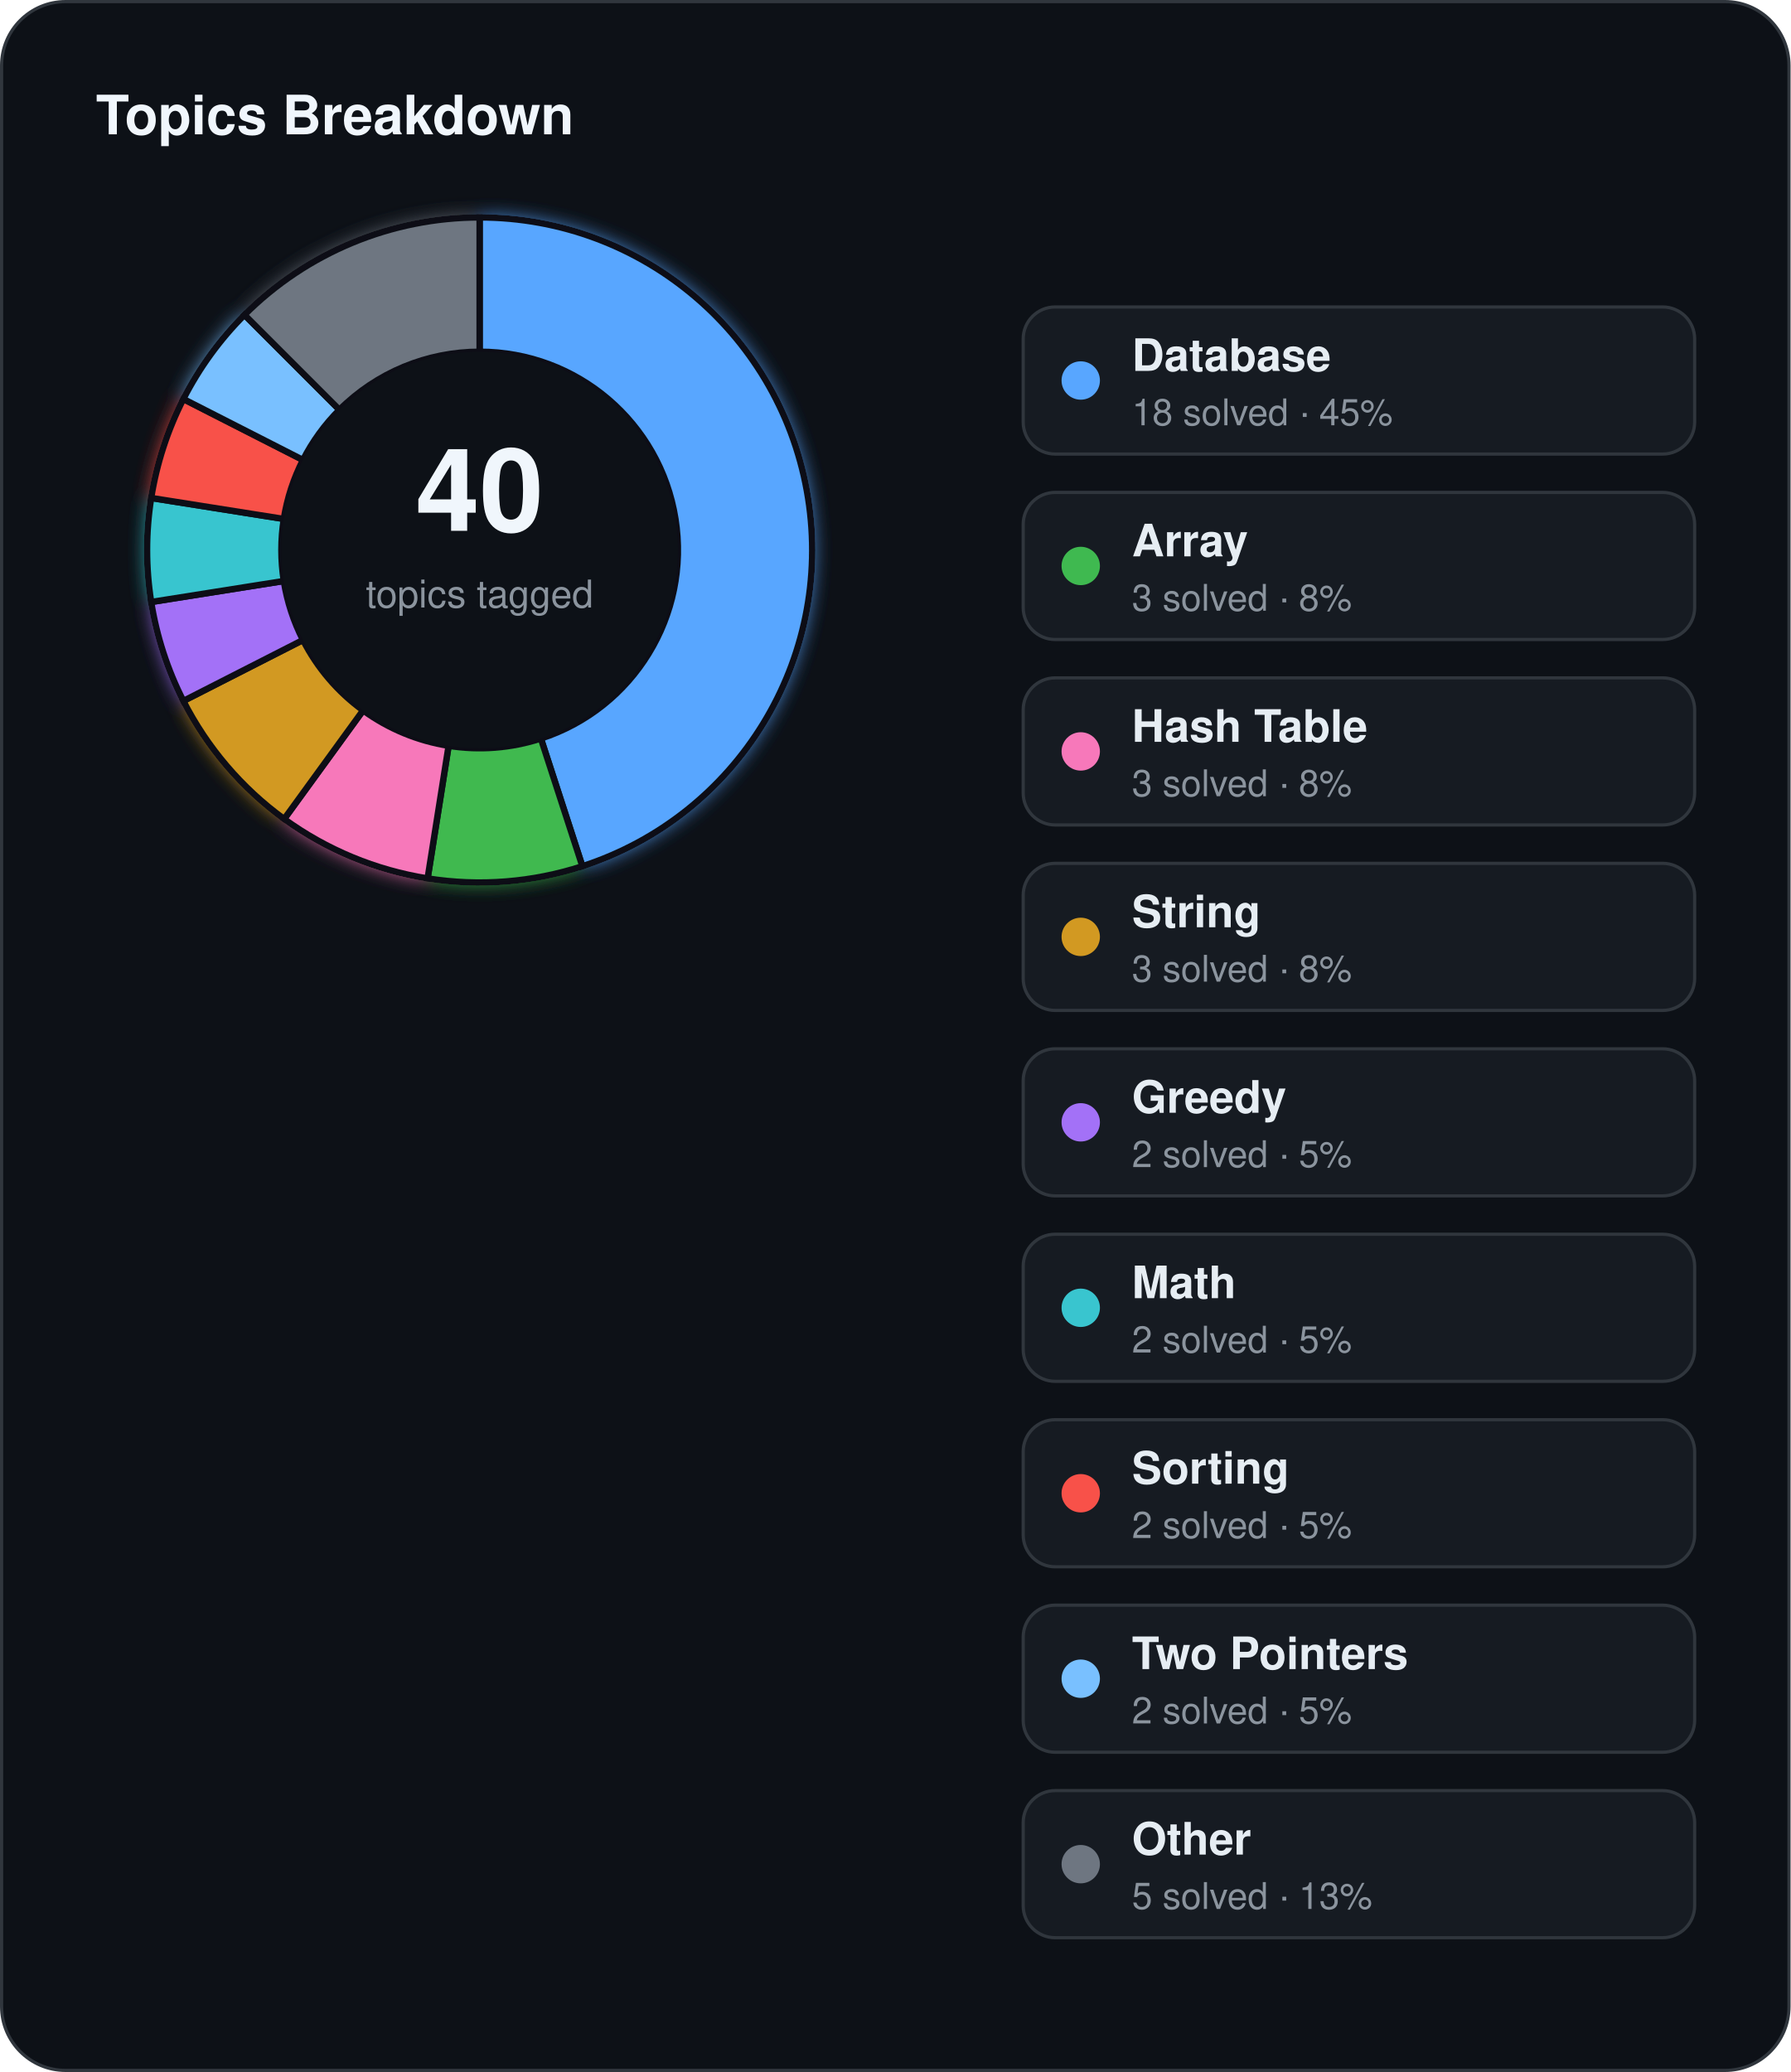
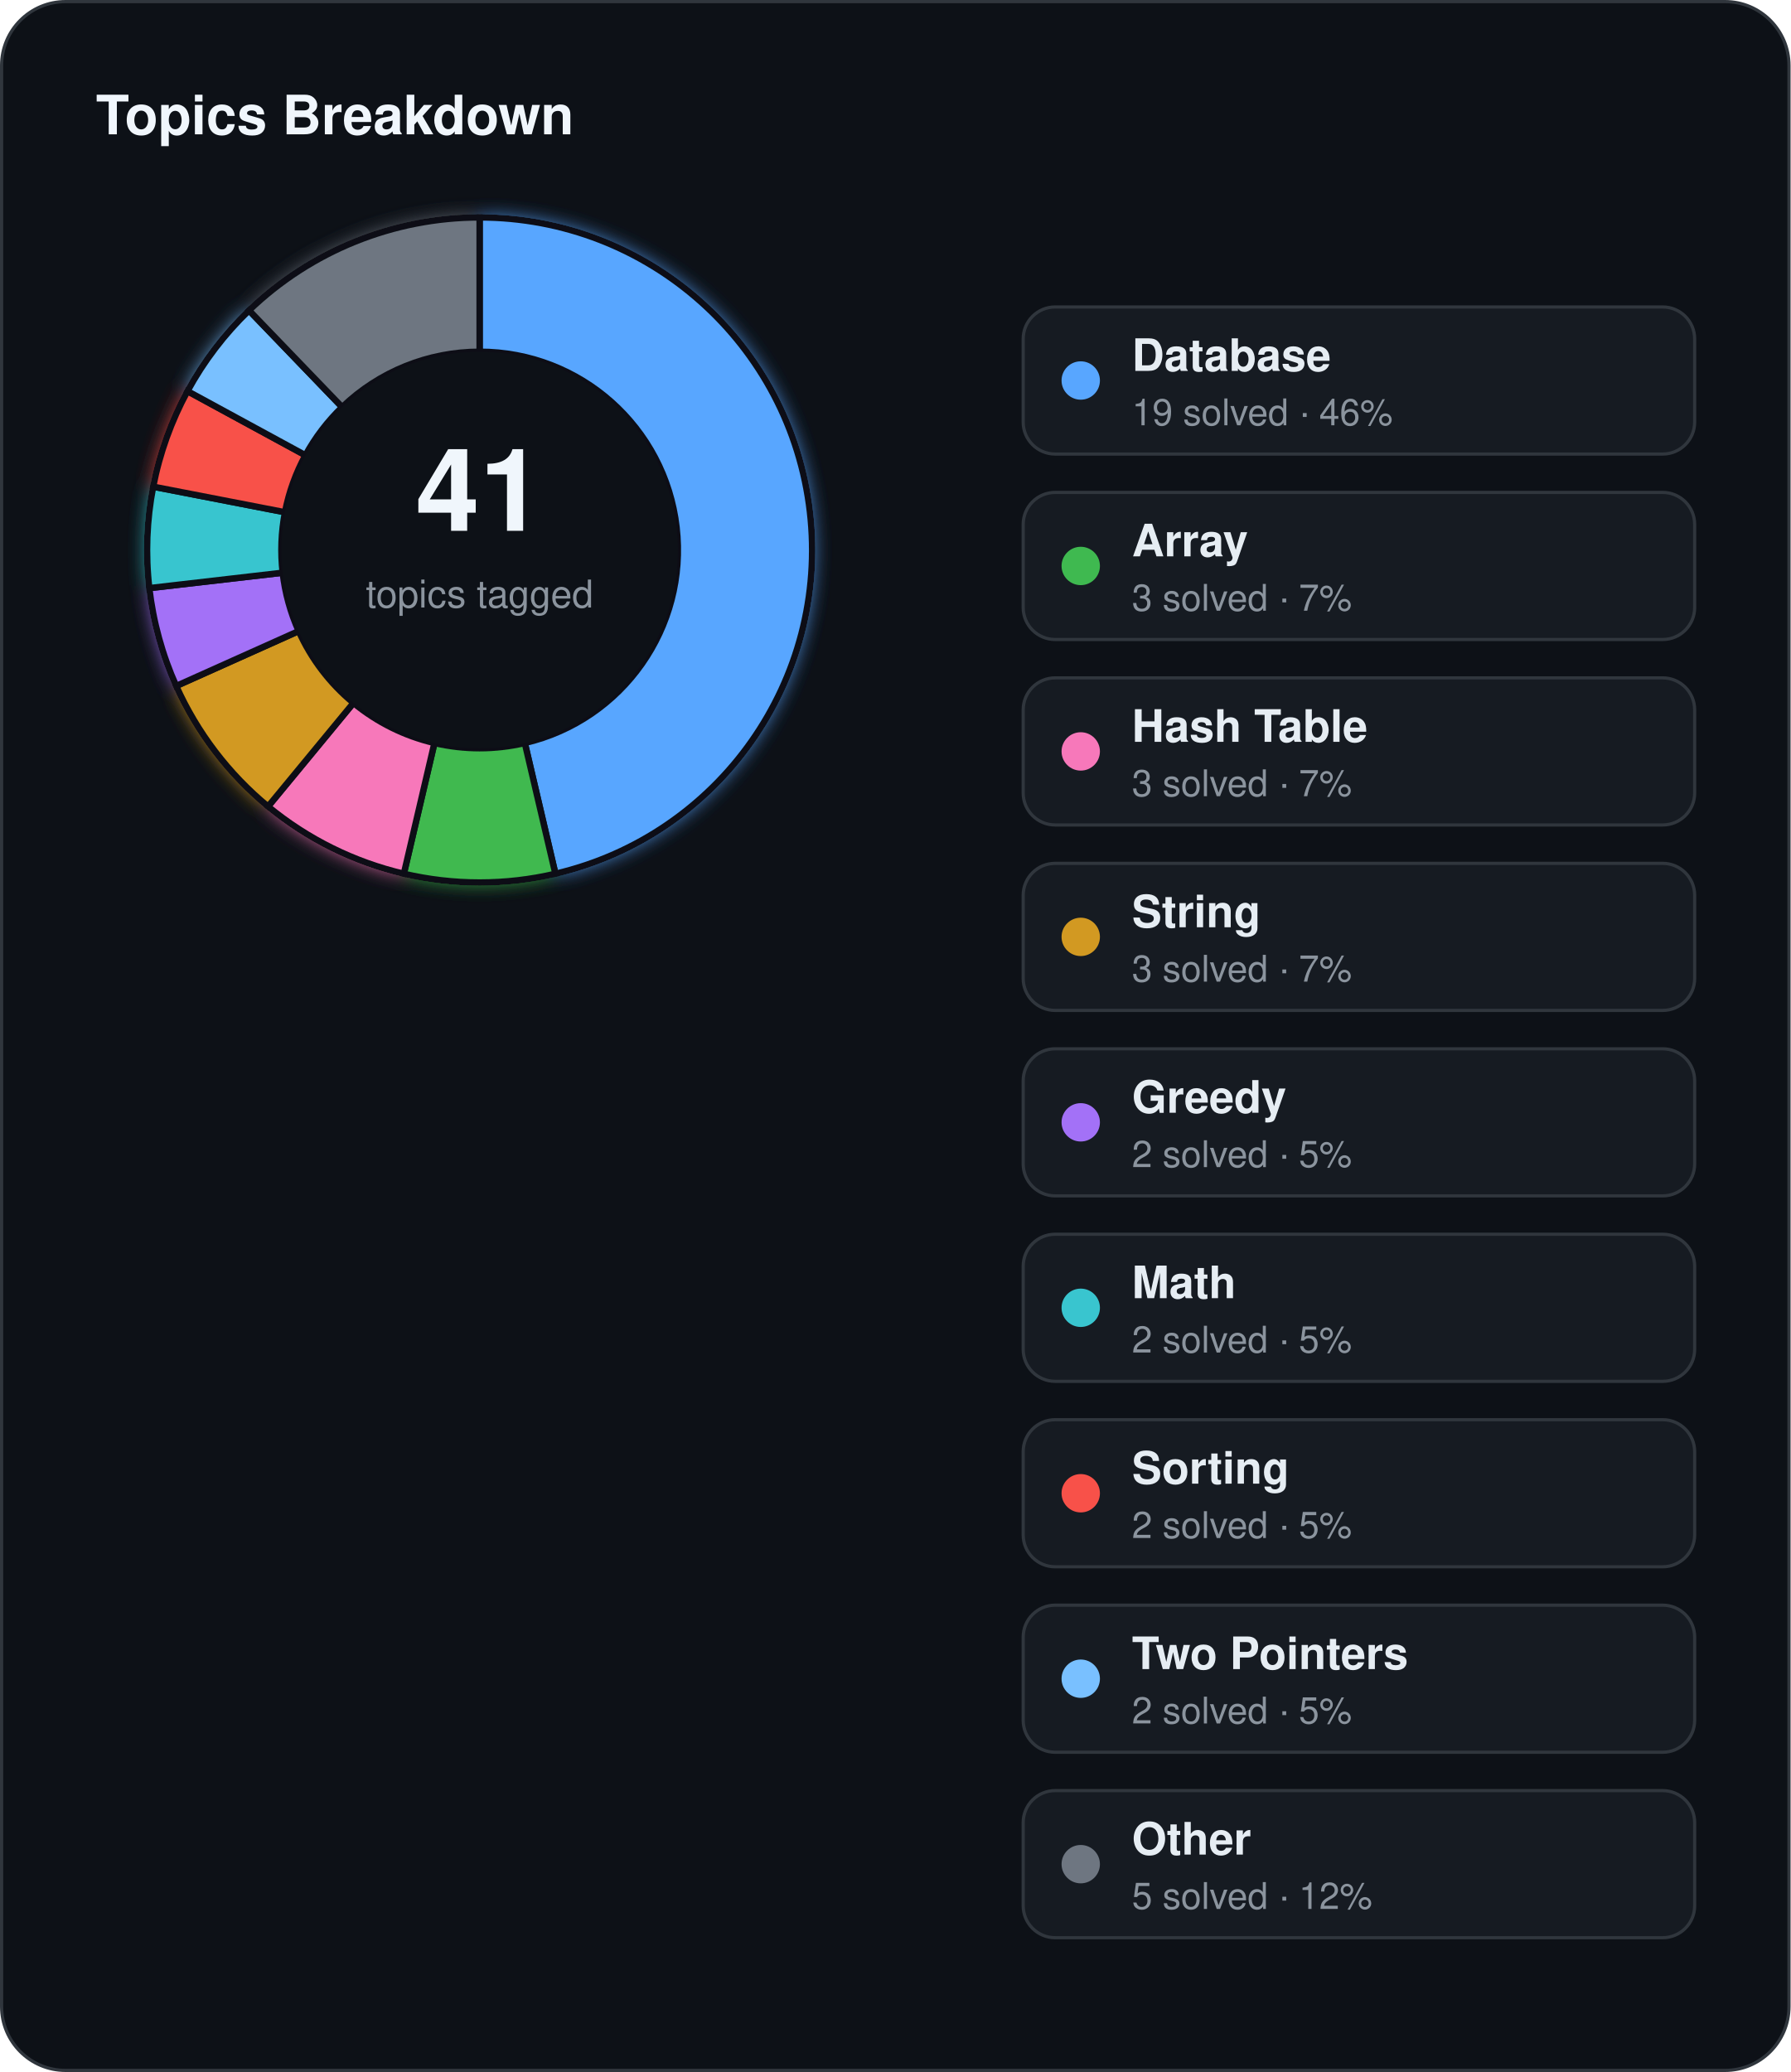
<svg xmlns="http://www.w3.org/2000/svg" width="560" height="648" viewBox="0 0 560 648">
  <defs>
    <filter id="topics-glow" x="-60%" y="-60%" width="220%" height="220%">
      <feGaussianBlur stdDeviation="3" result="blur" />
      <feMerge>
        <feMergeNode in="blur" />
        <feMergeNode in="SourceGraphic" />
      </feMerge>
    </filter>
  </defs>
  <rect x="0.5" y="0.5" width="559" height="647" rx="20" fill="#0d1117" stroke="#30363d" stroke-width="1" />
  <text x="30" y="42" fill="#f0f6fc" font-family="Segoe UI, Helvetica, Arial, sans-serif" font-size="17" font-weight="700">Topics Breakdown</text>
  <g filter="url(#topics-glow)">
-     <path d="M 150.00,68.00 A 104,104 0 0 1 182.14,270.91 L 169.16,230.97 A 62,62 0 0 0 150.00,110.00 Z" fill="#58a6ff" stroke="#0d1117" stroke-width="2" />
-     <path d="M 182.14,270.91 A 104,104 0 0 1 133.73,274.72 L 140.30,233.24 A 62,62 0 0 0 169.16,230.97 Z" fill="#3fb950" stroke="#0d1117" stroke-width="2" />
-     <path d="M 133.73,274.72 A 104,104 0 0 1 88.87,256.14 L 113.56,222.16 A 62,62 0 0 0 140.30,233.24 Z" fill="#f778ba" stroke="#0d1117" stroke-width="2" />
-     <path d="M 88.87,256.14 A 104,104 0 0 1 57.34,219.22 L 94.76,200.15 A 62,62 0 0 0 113.56,222.16 Z" fill="#d29922" stroke="#0d1117" stroke-width="2" />
-     <path d="M 57.34,219.22 A 104,104 0 0 1 47.28,188.27 L 88.76,181.70 A 62,62 0 0 0 94.76,200.15 Z" fill="#a371f7" stroke="#0d1117" stroke-width="2" />
-     <path d="M 47.28,188.27 A 104,104 0 0 1 47.28,155.73 L 88.76,162.30 A 62,62 0 0 0 88.76,181.70 Z" fill="#39c5cf" stroke="#0d1117" stroke-width="2" />
-     <path d="M 47.28,155.73 A 104,104 0 0 1 57.34,124.78 L 94.76,143.85 A 62,62 0 0 0 88.76,162.30 Z" fill="#f85149" stroke="#0d1117" stroke-width="2" />
-     <path d="M 57.34,124.78 A 104,104 0 0 1 76.46,98.46 L 106.16,128.16 A 62,62 0 0 0 94.76,143.85 Z" fill="#79c0ff" stroke="#0d1117" stroke-width="2" />
-     <path d="M 76.46,98.46 A 104,104 0 0 1 150.00,68.00 L 150.00,110.00 A 62,62 0 0 0 106.16,128.16 Z" fill="#6e7681" stroke="#0d1117" stroke-width="2" />
+     <path d="M 150.00,68.00 A 104,104 0 0 1 173.70,273.26 L 164.13,232.37 A 62,62 0 0 0 150.00,110.00 Z" fill="#58a6ff" stroke="#0d1117" stroke-width="2" />
+     <path d="M 173.70,273.26 A 104,104 0 0 1 126.30,273.26 L 135.87,232.37 A 62,62 0 0 0 164.13,232.37 Z" fill="#3fb950" stroke="#0d1117" stroke-width="2" />
+     <path d="M 126.30,273.26 A 104,104 0 0 1 83.83,252.23 L 110.55,219.83 A 62,62 0 0 0 135.87,232.37 Z" fill="#f778ba" stroke="#0d1117" stroke-width="2" />
+     <path d="M 83.83,252.23 A 104,104 0 0 1 55.10,214.54 L 93.42,197.36 A 62,62 0 0 0 110.55,219.83 Z" fill="#d29922" stroke="#0d1117" stroke-width="2" />
+     <path d="M 55.10,214.54 A 104,104 0 0 1 46.69,183.93 L 88.41,179.11 A 62,62 0 0 0 93.42,197.36 Z" fill="#a371f7" stroke="#0d1117" stroke-width="2" />
+     <path d="M 46.69,183.93 A 104,104 0 0 1 47.90,152.20 L 89.13,160.20 A 62,62 0 0 0 88.41,179.11 Z" fill="#39c5cf" stroke="#0d1117" stroke-width="2" />
+     <path d="M 47.90,152.20 A 104,104 0 0 1 58.63,122.32 L 95.53,142.38 A 62,62 0 0 0 89.13,160.20 Z" fill="#f85149" stroke="#0d1117" stroke-width="2" />
+     <path d="M 58.63,122.32 A 104,104 0 0 1 77.88,97.07 L 107.01,127.33 A 62,62 0 0 0 95.53,142.38 Z" fill="#79c0ff" stroke="#0d1117" stroke-width="2" />
+     <path d="M 77.88,97.07 A 104,104 0 0 1 150.00,68.00 L 150.00,110.00 A 62,62 0 0 0 107.01,127.33 Z" fill="#6e7681" stroke="#0d1117" stroke-width="2" />
  </g>
  <circle cx="150" cy="172" r="62" fill="#0d1117" />
-   <text x="150" y="166" text-anchor="middle" fill="#f0f6fc" font-family="Segoe UI, Helvetica, Arial, sans-serif" font-size="36" font-weight="700">40</text>
+   <text x="150" y="166" text-anchor="middle" fill="#f0f6fc" font-family="Segoe UI, Helvetica, Arial, sans-serif" font-size="36" font-weight="700">41</text>
  <text x="150" y="190" text-anchor="middle" fill="#8b949e" font-family="Segoe UI, Helvetica, Arial, sans-serif" font-size="12">topics tagged</text>
  <rect x="320" y="96" width="210" height="46" rx="10" fill="#161b22" stroke="#30363d" stroke-width="1" />
  <circle cx="338" cy="119" r="6" fill="#58a6ff" />
  <text x="354" y="116" fill="#e6edf3" font-family="Segoe UI, Helvetica, Arial, sans-serif" font-size="14" font-weight="600">Database</text>
-   <text x="354" y="133" fill="#8b949e" font-family="Segoe UI, Helvetica, Arial, sans-serif" font-size="11.5">18 solved · 45%</text>
+   <text x="354" y="133" fill="#8b949e" font-family="Segoe UI, Helvetica, Arial, sans-serif" font-size="11.5">19 solved · 46%</text>
  <rect x="320" y="154" width="210" height="46" rx="10" fill="#161b22" stroke="#30363d" stroke-width="1" />
  <circle cx="338" cy="177" r="6" fill="#3fb950" />
  <text x="354" y="174" fill="#e6edf3" font-family="Segoe UI, Helvetica, Arial, sans-serif" font-size="14" font-weight="600">Array</text>
-   <text x="354" y="191" fill="#8b949e" font-family="Segoe UI, Helvetica, Arial, sans-serif" font-size="11.5">3 solved · 8%</text>
+   <text x="354" y="191" fill="#8b949e" font-family="Segoe UI, Helvetica, Arial, sans-serif" font-size="11.5">3 solved · 7%</text>
  <rect x="320" y="212" width="210" height="46" rx="10" fill="#161b22" stroke="#30363d" stroke-width="1" />
  <circle cx="338" cy="235" r="6" fill="#f778ba" />
  <text x="354" y="232" fill="#e6edf3" font-family="Segoe UI, Helvetica, Arial, sans-serif" font-size="14" font-weight="600">Hash Table</text>
-   <text x="354" y="249" fill="#8b949e" font-family="Segoe UI, Helvetica, Arial, sans-serif" font-size="11.5">3 solved · 8%</text>
+   <text x="354" y="249" fill="#8b949e" font-family="Segoe UI, Helvetica, Arial, sans-serif" font-size="11.5">3 solved · 7%</text>
  <rect x="320" y="270" width="210" height="46" rx="10" fill="#161b22" stroke="#30363d" stroke-width="1" />
  <circle cx="338" cy="293" r="6" fill="#d29922" />
  <text x="354" y="290" fill="#e6edf3" font-family="Segoe UI, Helvetica, Arial, sans-serif" font-size="14" font-weight="600">String</text>
-   <text x="354" y="307" fill="#8b949e" font-family="Segoe UI, Helvetica, Arial, sans-serif" font-size="11.5">3 solved · 8%</text>
+   <text x="354" y="307" fill="#8b949e" font-family="Segoe UI, Helvetica, Arial, sans-serif" font-size="11.5">3 solved · 7%</text>
  <rect x="320" y="328" width="210" height="46" rx="10" fill="#161b22" stroke="#30363d" stroke-width="1" />
  <circle cx="338" cy="351" r="6" fill="#a371f7" />
  <text x="354" y="348" fill="#e6edf3" font-family="Segoe UI, Helvetica, Arial, sans-serif" font-size="14" font-weight="600">Greedy</text>
  <text x="354" y="365" fill="#8b949e" font-family="Segoe UI, Helvetica, Arial, sans-serif" font-size="11.5">2 solved · 5%</text>
  <rect x="320" y="386" width="210" height="46" rx="10" fill="#161b22" stroke="#30363d" stroke-width="1" />
  <circle cx="338" cy="409" r="6" fill="#39c5cf" />
  <text x="354" y="406" fill="#e6edf3" font-family="Segoe UI, Helvetica, Arial, sans-serif" font-size="14" font-weight="600">Math</text>
  <text x="354" y="423" fill="#8b949e" font-family="Segoe UI, Helvetica, Arial, sans-serif" font-size="11.5">2 solved · 5%</text>
  <rect x="320" y="444" width="210" height="46" rx="10" fill="#161b22" stroke="#30363d" stroke-width="1" />
  <circle cx="338" cy="467" r="6" fill="#f85149" />
  <text x="354" y="464" fill="#e6edf3" font-family="Segoe UI, Helvetica, Arial, sans-serif" font-size="14" font-weight="600">Sorting</text>
  <text x="354" y="481" fill="#8b949e" font-family="Segoe UI, Helvetica, Arial, sans-serif" font-size="11.5">2 solved · 5%</text>
  <rect x="320" y="502" width="210" height="46" rx="10" fill="#161b22" stroke="#30363d" stroke-width="1" />
  <circle cx="338" cy="525" r="6" fill="#79c0ff" />
  <text x="354" y="522" fill="#e6edf3" font-family="Segoe UI, Helvetica, Arial, sans-serif" font-size="14" font-weight="600">Two Pointers</text>
  <text x="354" y="539" fill="#8b949e" font-family="Segoe UI, Helvetica, Arial, sans-serif" font-size="11.5">2 solved · 5%</text>
  <rect x="320" y="560" width="210" height="46" rx="10" fill="#161b22" stroke="#30363d" stroke-width="1" />
  <circle cx="338" cy="583" r="6" fill="#6e7681" />
  <text x="354" y="580" fill="#e6edf3" font-family="Segoe UI, Helvetica, Arial, sans-serif" font-size="14" font-weight="600">Other</text>
-   <text x="354" y="597" fill="#8b949e" font-family="Segoe UI, Helvetica, Arial, sans-serif" font-size="11.5">5 solved · 13%</text>
+   <text x="354" y="597" fill="#8b949e" font-family="Segoe UI, Helvetica, Arial, sans-serif" font-size="11.5">5 solved · 12%</text>
</svg>
